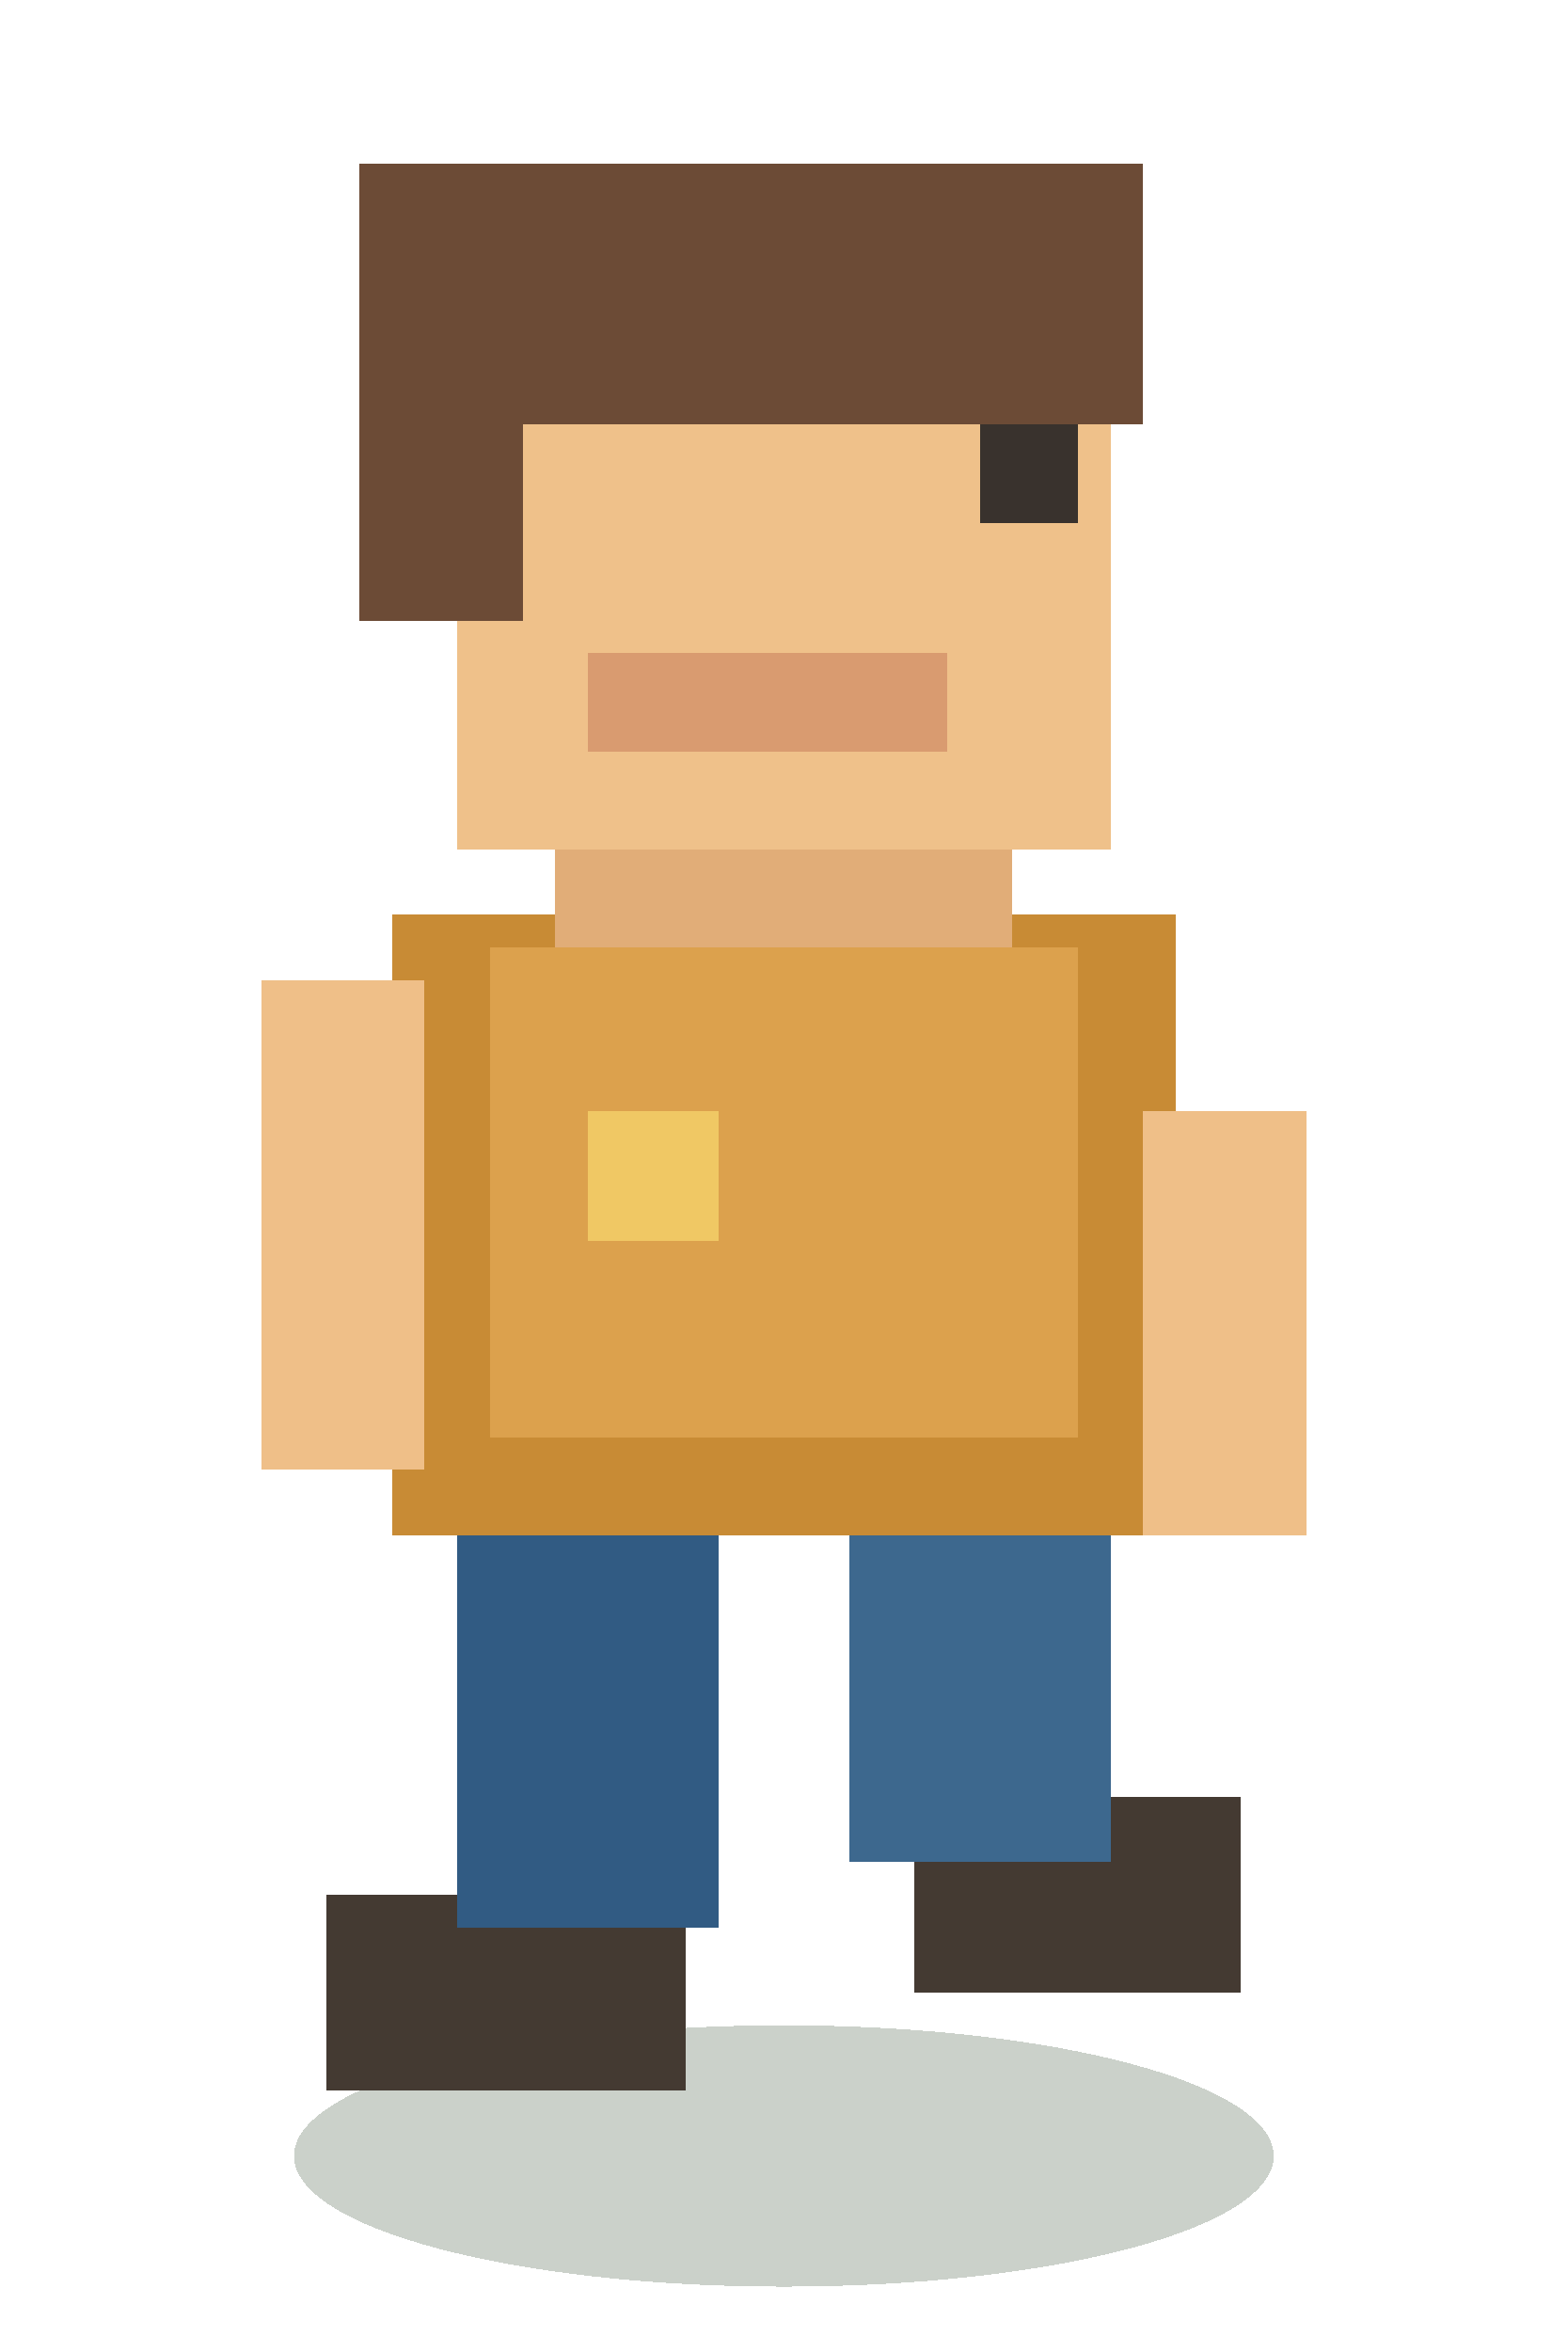
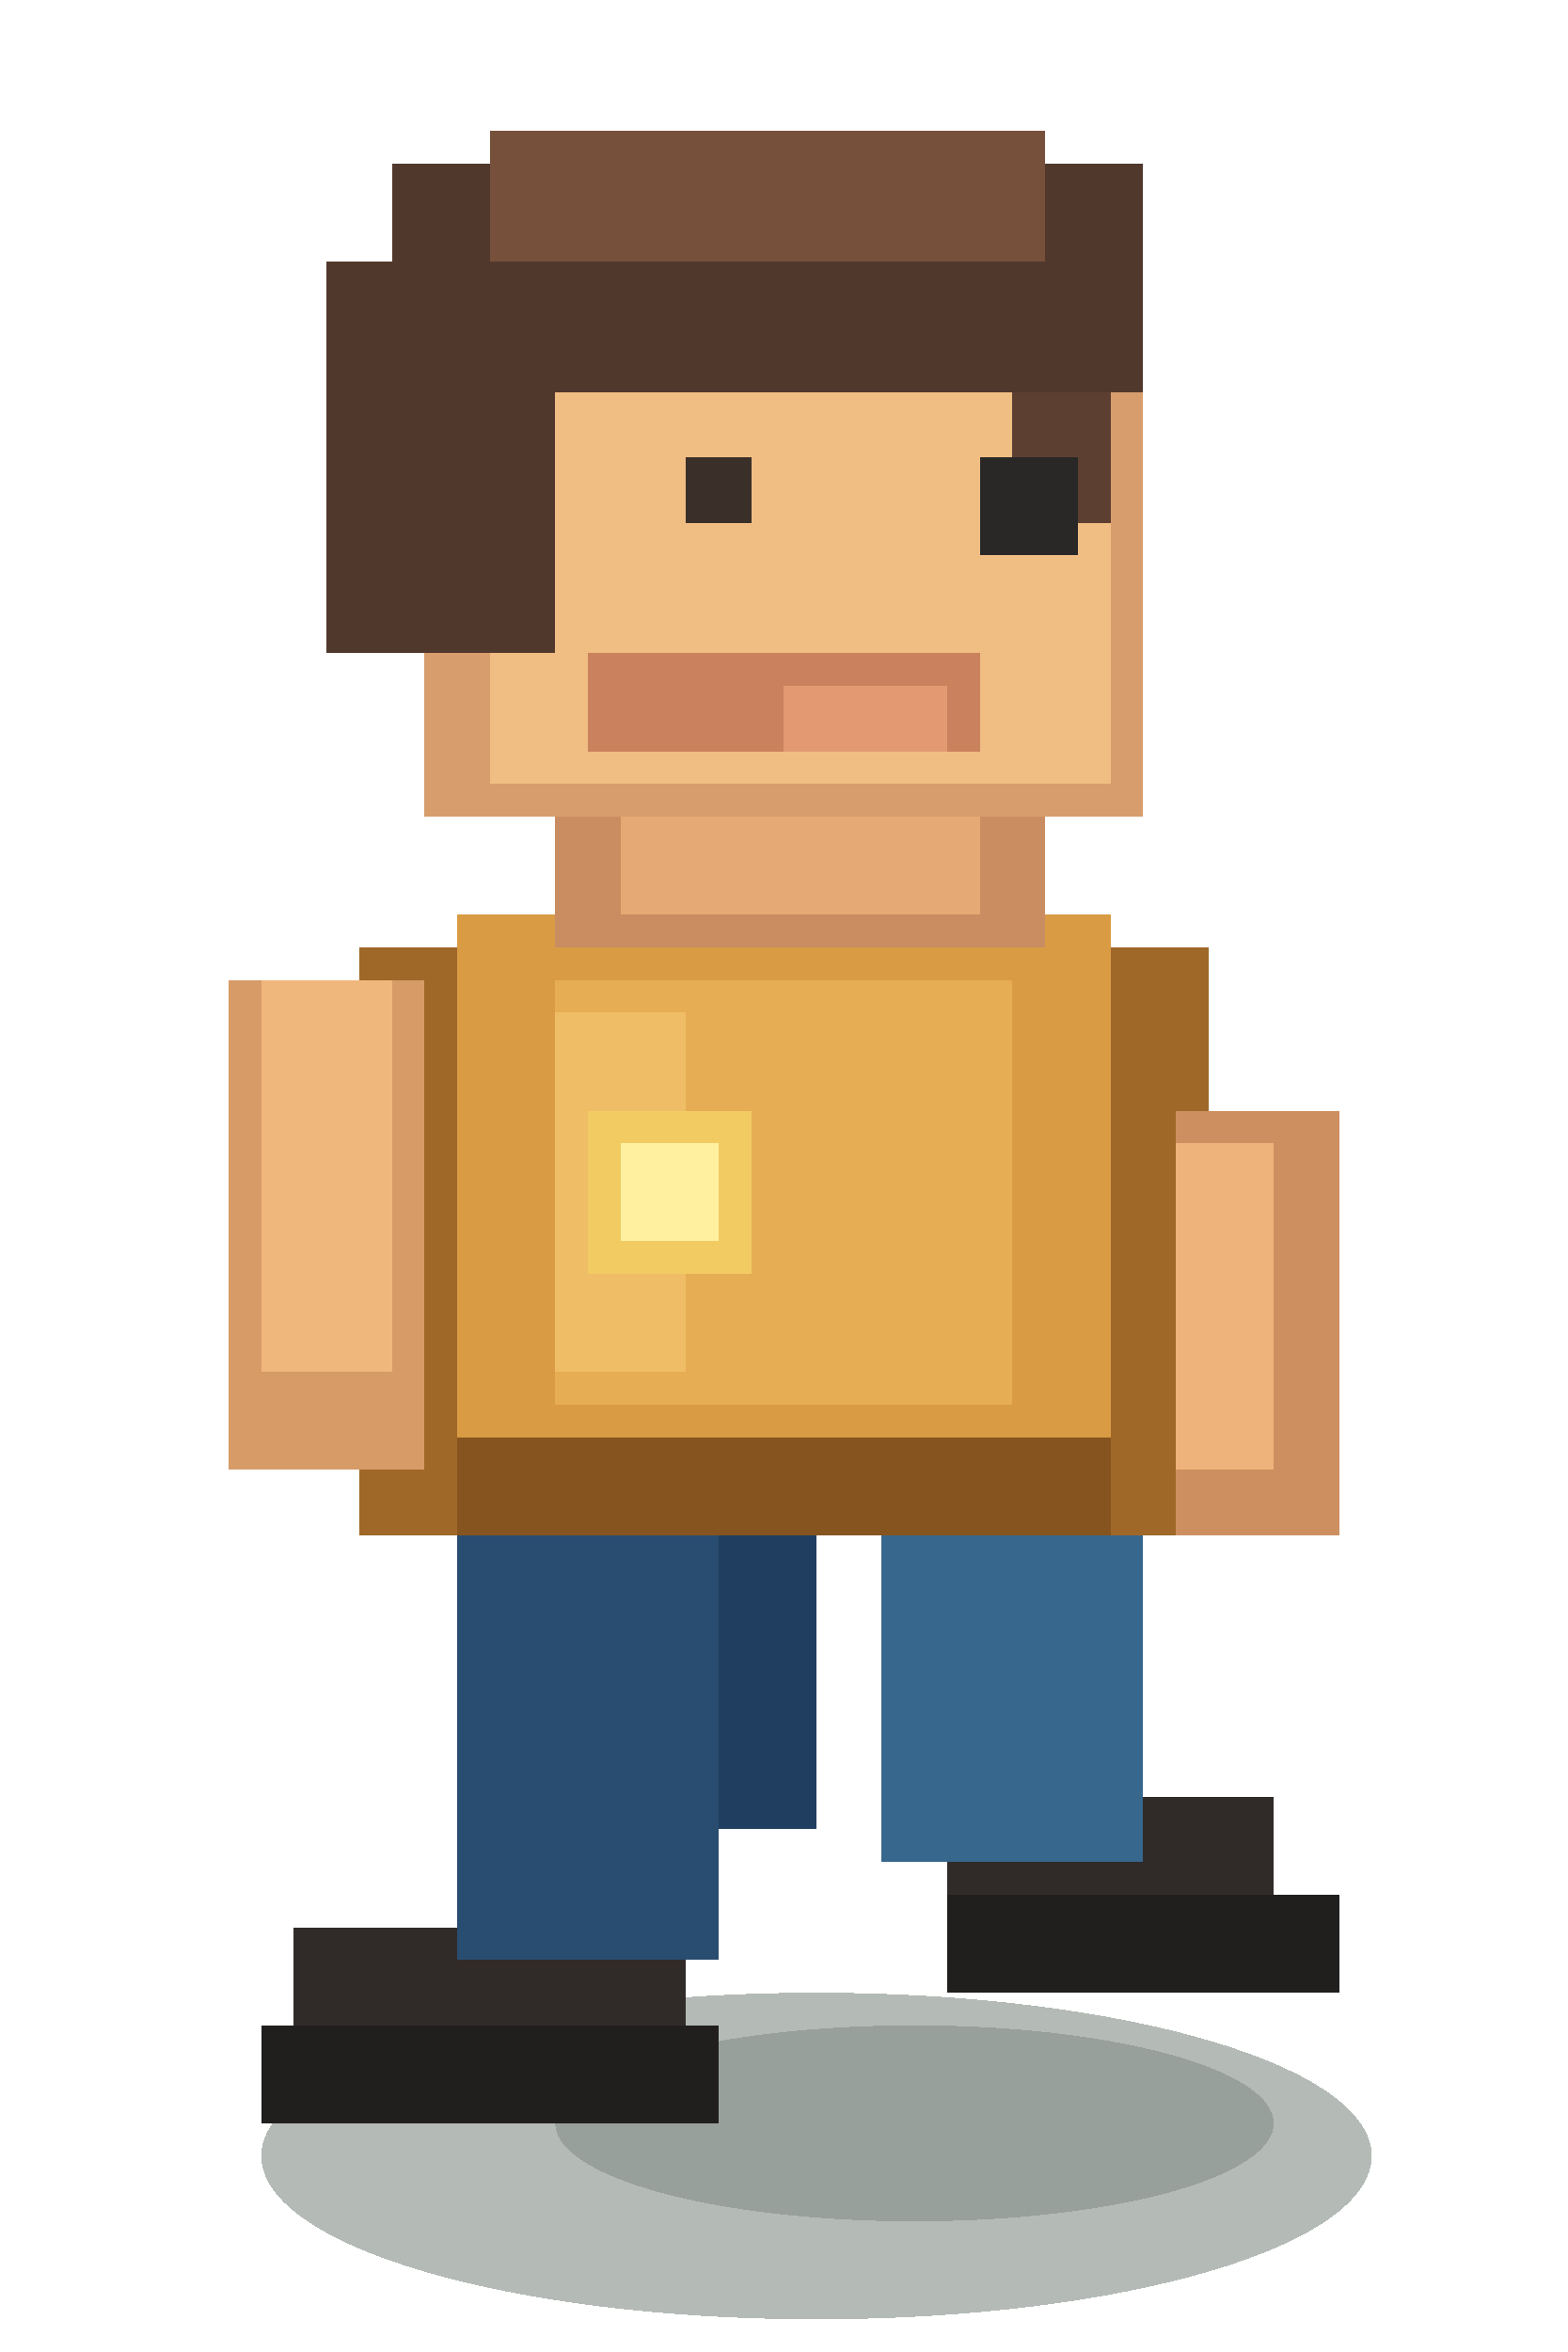
<svg xmlns="http://www.w3.org/2000/svg" width="48" height="72" viewBox="0 0 48 72" shape-rendering="crispEdges">
  <rect width="48" height="72" fill="none" />
-   <ellipse cx="24" cy="66" rx="15" ry="4" fill="#30482c" opacity=".25" />
-   <rect x="10" y="58" width="11" height="6" fill="#443a32" />
-   <rect x="28" y="55" width="10" height="6" fill="#443a32" />
-   <rect x="14" y="43" width="8" height="16" fill="#315b83" />
-   <rect x="26" y="41" width="8" height="16" fill="#3d688e" />
-   <rect x="12" y="28" width="24" height="19" fill="#c88b35" />
-   <rect x="15" y="29" width="18" height="15" fill="#dca14d" />
-   <rect x="8" y="30" width="5" height="15" fill="#efbf88" />
-   <rect x="35" y="34" width="5" height="13" fill="#efbf88" />
-   <rect x="17" y="21" width="14" height="8" fill="#e1ad78" />
-   <rect x="14" y="7" width="20" height="19" fill="#efc18a" />
-   <rect x="11" y="5" width="24" height="8" fill="#6c4b36" />
-   <rect x="11" y="10" width="5" height="9" fill="#6c4b36" />
-   <rect x="30" y="13" width="3" height="3" fill="#39322d" />
-   <rect x="18" y="20" width="11" height="3" fill="#d99b70" />
-   <rect x="18" y="34" width="4" height="4" fill="#f0c864" />
+   <ellipse cx="25" cy="66" rx="17" ry="5" fill="#233829" opacity=".34" />
+   <ellipse cx="28" cy="65" rx="11" ry="3" fill="#18281f" opacity=".18" />
+   <rect x="9" y="59" width="12" height="5" fill="#302b29" />
+   <rect x="8" y="62" width="14" height="3" fill="#211f1e" />
+   <rect x="29" y="55" width="10" height="5" fill="#302b29" />
+   <rect x="29" y="58" width="12" height="3" fill="#211f1e" />
+   <rect x="14" y="43" width="8" height="17" fill="#294d70" />
+   <rect x="22" y="43" width="3" height="13" fill="#203f60" />
+   <rect x="27" y="41" width="8" height="16" fill="#37678d" />
+   <rect x="11" y="29" width="26" height="18" fill="#9f6829" />
+   <rect x="14" y="28" width="20" height="18" fill="#d99b43" />
+   <rect x="17" y="30" width="14" height="13" fill="#e7ad55" />
+   <rect x="17" y="31" width="4" height="11" fill="#f0bd67" />
+   <rect x="14" y="44" width="20" height="3" fill="#86551f" />
+   <rect x="7" y="30" width="6" height="15" fill="#d79b68" />
+   <rect x="8" y="30" width="4" height="12" fill="#f0b77d" />
+   <rect x="36" y="34" width="5" height="13" fill="#ce8f60" />
+   <rect x="36" y="35" width="3" height="10" fill="#eeb27b" />
+   <rect x="17" y="21" width="15" height="8" fill="#c98d61" />
+   <rect x="19" y="21" width="11" height="7" fill="#e4a974" />
+   <rect x="13" y="8" width="22" height="17" fill="#d89d6c" />
+   <rect x="15" y="7" width="19" height="17" fill="#f0bd83" />
+   <rect x="12" y="5" width="23" height="7" fill="#51382d" />
+   <rect x="10" y="8" width="7" height="12" fill="#51382d" />
+   <rect x="15" y="4" width="17" height="4" fill="#76503a" />
+   <rect x="31" y="12" width="3" height="4" fill="#5c3f31" />
+   <rect x="30" y="14" width="3" height="3" fill="#292827" />
+   <rect x="21" y="14" width="2" height="2" fill="#3b3029" />
+   <rect x="18" y="20" width="12" height="3" fill="#ca825e" />
+   <rect x="24" y="21" width="5" height="2" fill="#e39a72" />
+   <rect x="18" y="34" width="5" height="5" fill="#f2cb63" />
+   <rect x="19" y="35" width="3" height="3" fill="#fff0a0" />
</svg>
